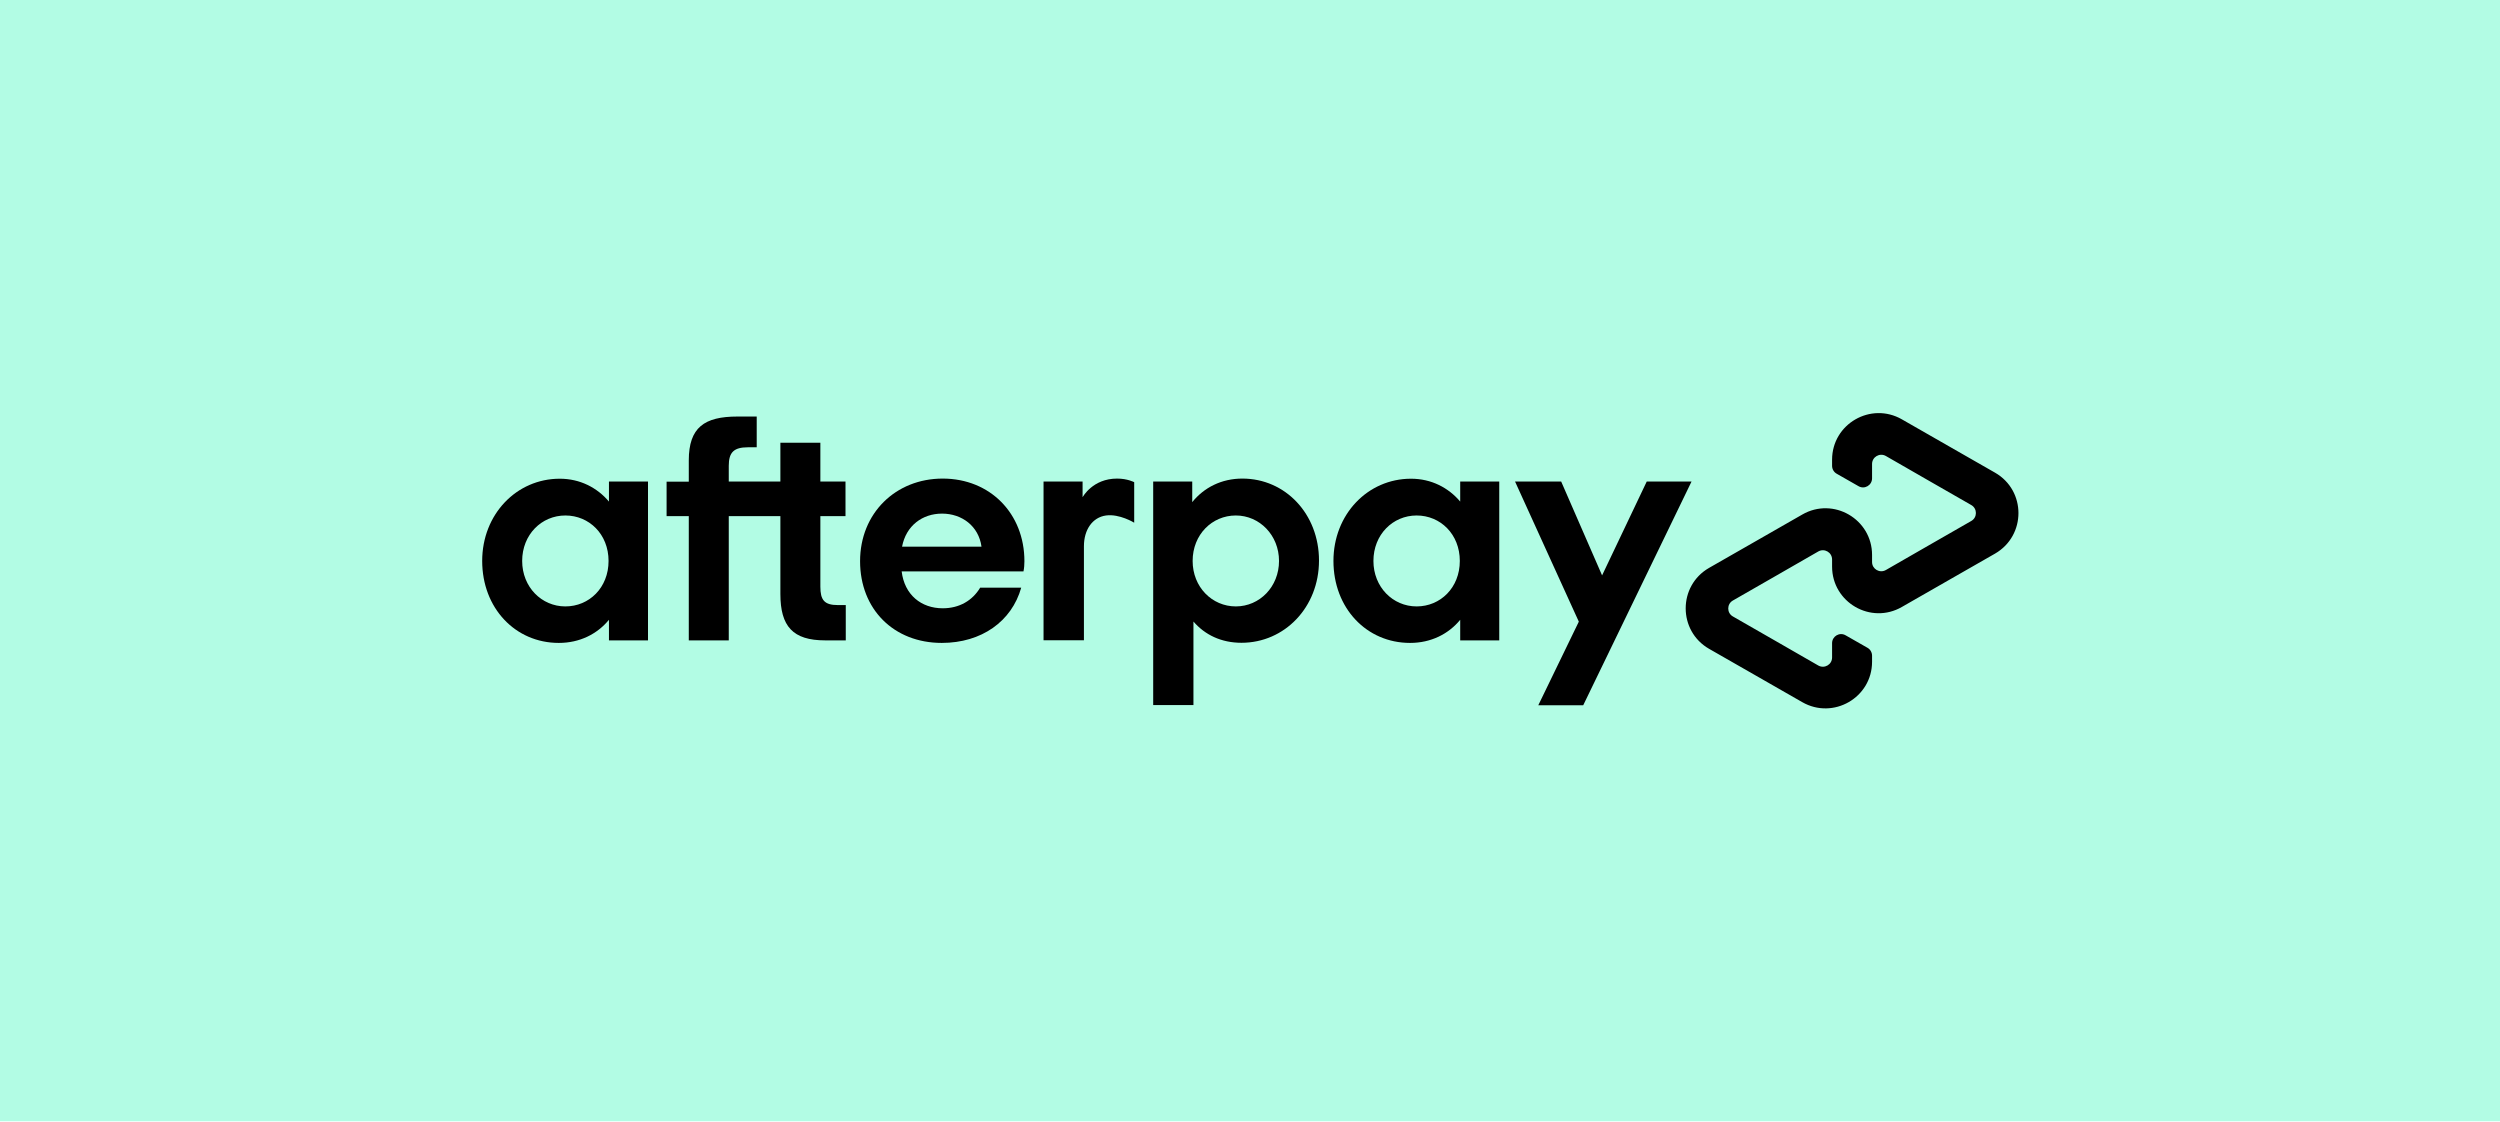
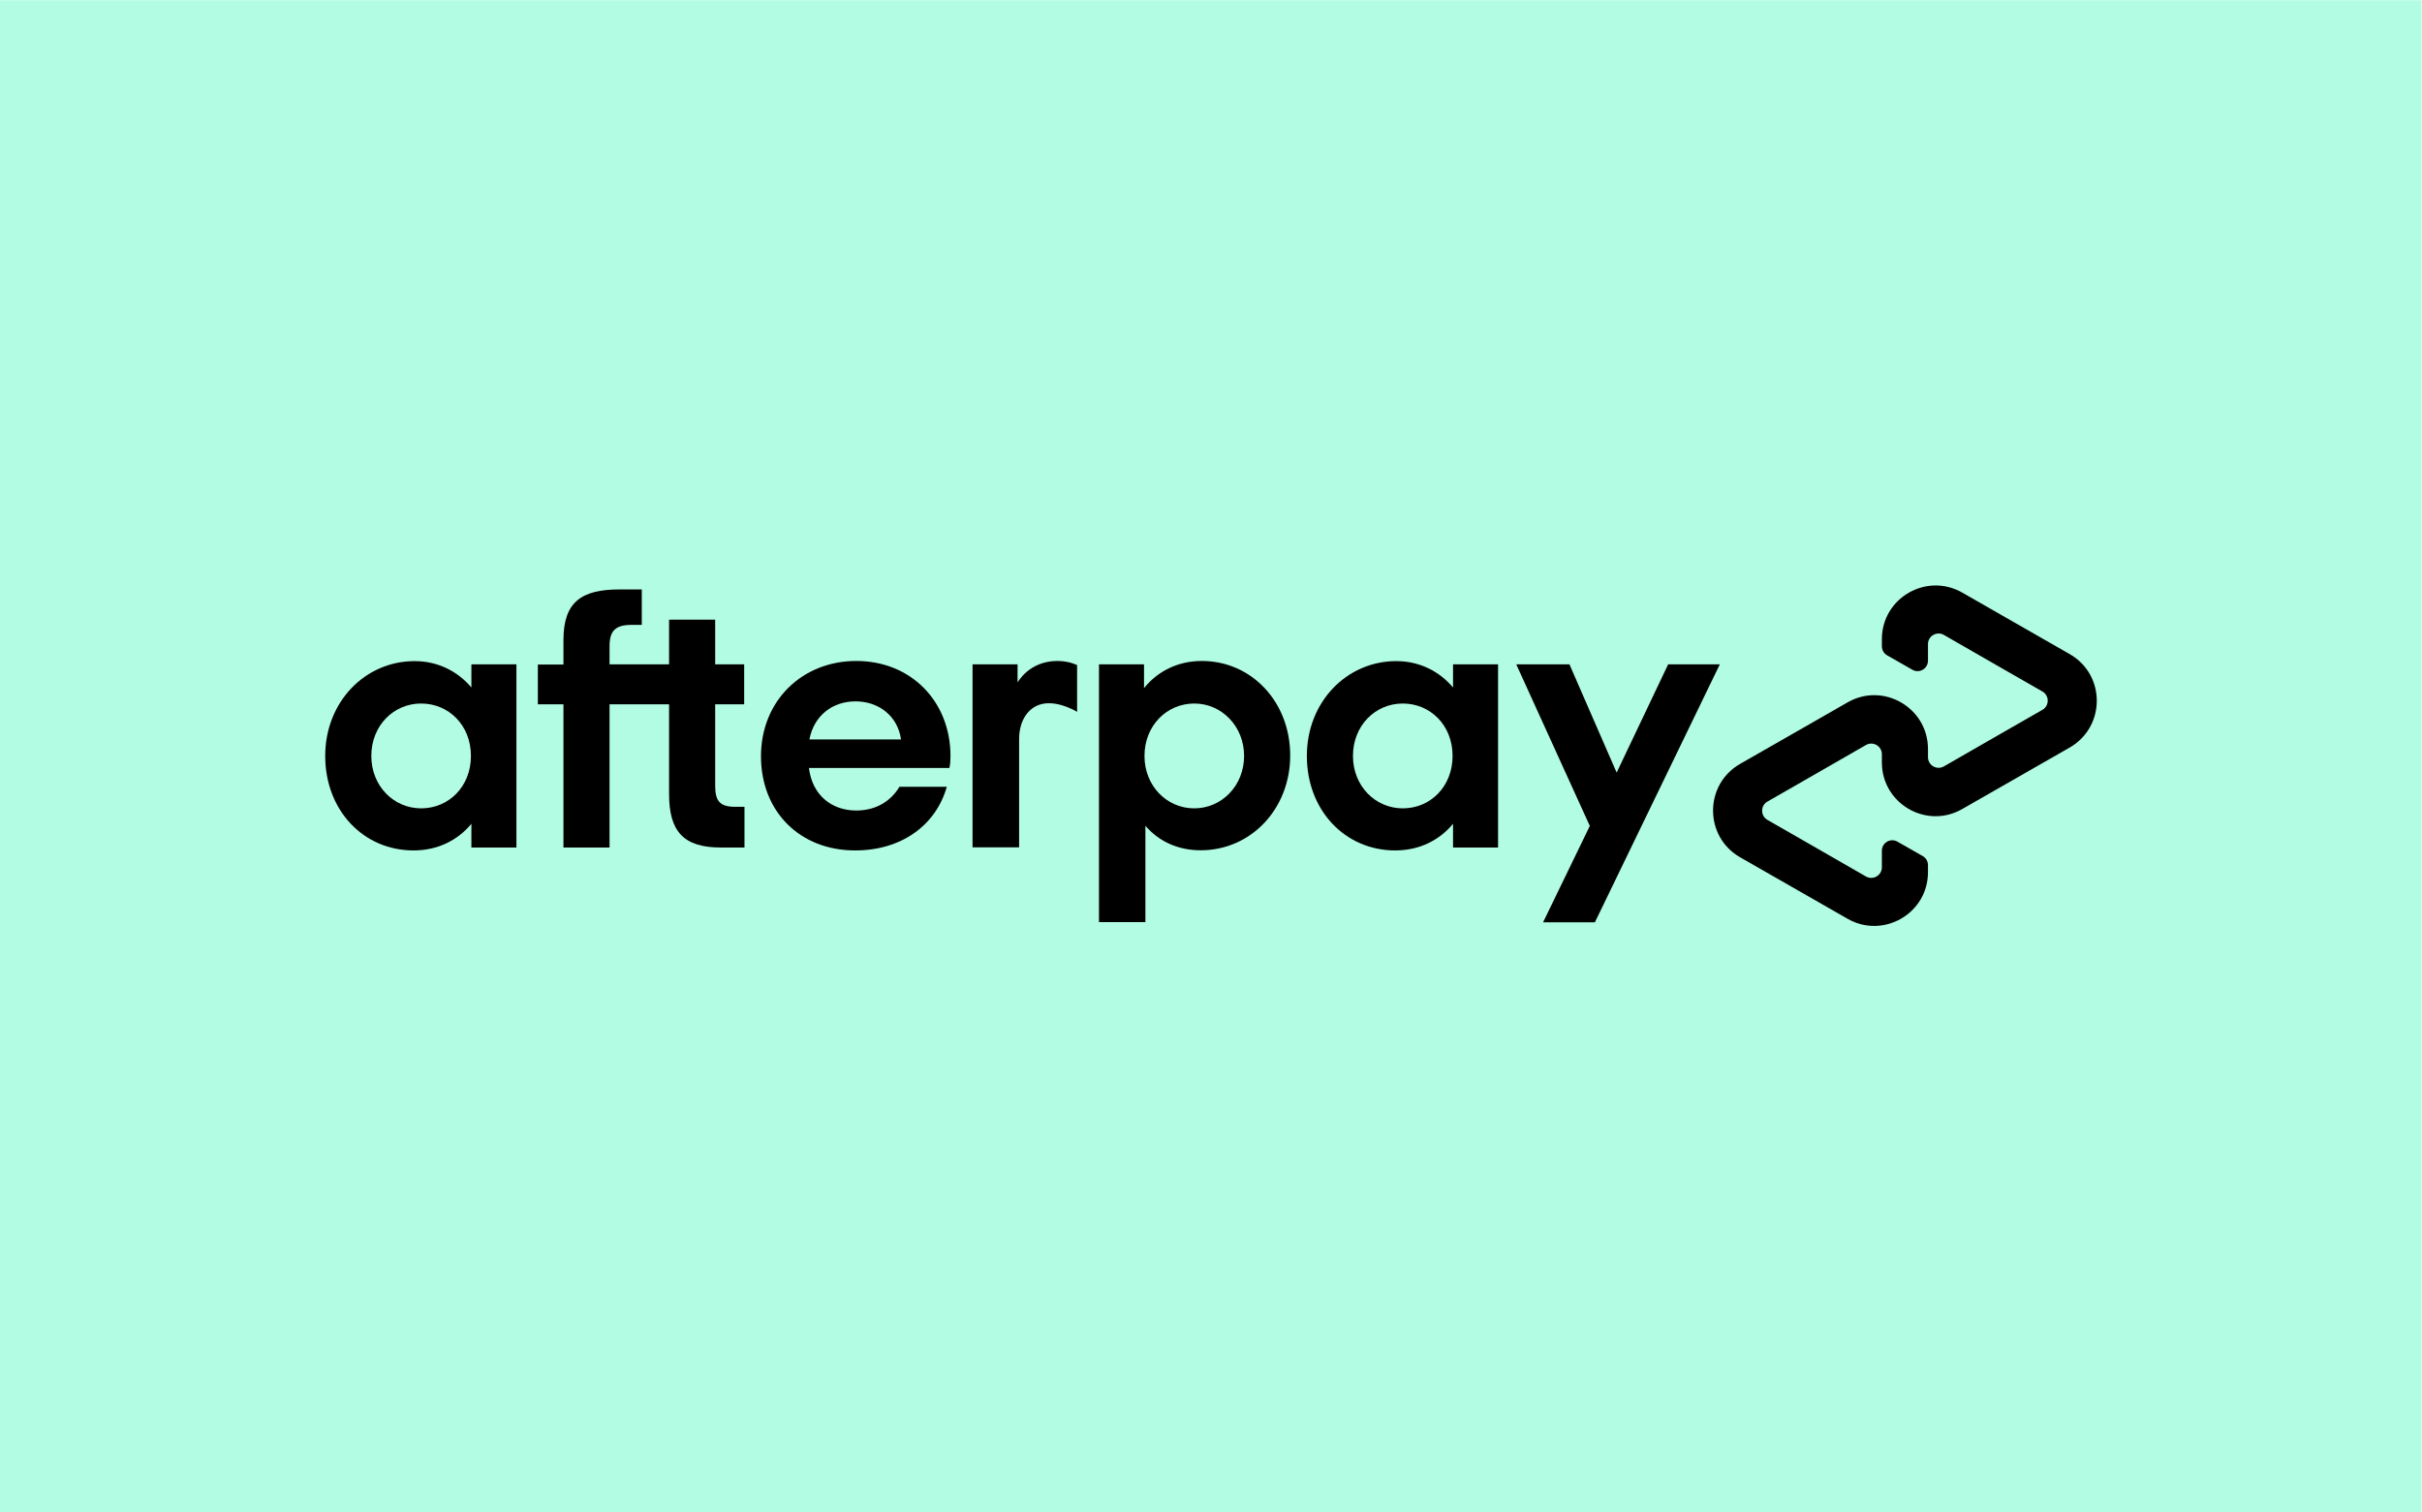
- <svg xmlns="http://www.w3.org/2000/svg" viewBox="0 0 64 28.703">
+ <svg xmlns="http://www.w3.org/2000/svg" viewBox="0 -5.654 64.013 39.954">
  <defs>
    <style type="text/css">
	.st0{fill:#B2FCE4;}
</style>
  </defs>
-   <g transform="matrix(0.034232, 0, 0, 0.034232, 0, 0)">
+   <g transform="matrix(0.034232, 0, 0, 0.047704, 3.552713678800501e-15, -5.648154)">
    <rect x="0" y="0" class="st0" width="1869.6" height="838.5" />
  </g>
-   <g transform="matrix(0.034232, 0, 0, 0.034232, 0, 0)">
+   <g transform="matrix(0.040755, 0, 0, 0.040755, -6.100959, -2.76761)">
    <path d="M1492,353.5l-34.6-19.8l-35.1-20.1c-23.2-13.3-52.2,3.4-52.2,30.2v4.5c0,2.5,1.3,4.8,3.5,6l16.3,9.3 c4.5,2.6,10.1-0.7,10.1-5.9V347c0-5.3,5.7-8.6,10.3-6l32,18.4l31.9,18.3c4.6,2.6,4.6,9.3,0,11.9l-31.9,18.3l-32,18.4 c-4.6,2.6-10.3-0.7-10.3-6l0-5.3c0-26.8-29-43.6-52.2-30.2l-35.1,20.1l-34.6,19.8c-23.3,13.4-23.3,47.1,0,60.5l34.6,19.8l35.1,20.1 c23.2,13.3,52.2-3.4,52.2-30.2v-4.5c0-2.5-1.3-4.8-3.5-6l-16.3-9.3c-4.5-2.6-10.1,0.7-10.1,5.9v10.7c0,5.3-5.7,8.6-10.3,6l-32-18.4 l-31.9-18.3c-4.6-2.6-4.6-9.3,0-11.9l31.9-18.3l32-18.4c4.6-2.6,10.3,0.7,10.3,6v5.3c0,26.8,29,43.6,52.2,30.2l35.1-20.1l34.6-19.8 C1515.3,400.5,1515.3,366.9,1492,353.5z" />
    <g>
      <path d="M1265,360.1L1184,527.4h-33.6l30.3-62.5L1133,360.1h34.5l30.6,70.2l33.4-70.2H1265z" />
    </g>
    <g>
      <g>
        <path d="M455.1,419.5c0-20-14.5-34-32.3-34s-32.3,14.3-32.3,34c0,19.5,14.5,34,32.3,34S455.1,439.5,455.1,419.5 M455.4,478.9 v-15.4c-8.8,10.7-21.9,17.3-37.5,17.3c-32.6,0-57.3-26.1-57.3-61.3c0-34.9,25.7-61.5,58-61.5c15.2,0,28,6.7,36.8,17.1v-15h29.2 v118.8H455.4z" />
        <path d="M626.6,452.5c-10.2,0-13.1-3.8-13.1-13.8V386h18.8v-25.9h-18.8v-29h-29.9v29H545v-11.8c0-10,3.8-13.8,14.3-13.8h6.6v-23 h-14.4c-24.7,0-36.4,8.1-36.4,32.8v15.9h-16.6V386h16.6v92.9H545V386h38.6v58.2c0,24.2,9.3,34.7,33.5,34.7h15.4v-26.4H626.6z" />
        <path d="M734,408.8c-2.1-15.4-14.7-24.7-29.5-24.7c-14.7,0-26.9,9-29.9,24.7H734z M674.3,427.3c2.1,17.6,14.7,27.6,30.7,27.6 c12.6,0,22.3-5.9,28-15.4h30.7c-7.1,25.2-29.7,41.3-59.4,41.3c-35.9,0-61.1-25.2-61.1-61.1c0-35.9,26.6-61.8,61.8-61.8 c35.4,0,61.1,26.1,61.1,61.8c0,2.6-0.2,5.2-0.7,7.6H674.3z" />
        <path d="M956.5,419.5c0-19.2-14.5-34-32.3-34c-17.8,0-32.3,14.3-32.3,34c0,19.5,14.5,34,32.3,34 C942,453.5,956.5,438.8,956.5,419.5 M862.4,527.4V360.1h29.2v15.4c8.8-10.9,21.9-17.6,37.5-17.6c32.1,0,57.3,26.4,57.3,61.3 c0,34.9-25.7,61.5-58,61.5c-15,0-27.3-5.9-35.9-15.9v62.5H862.4z" />
        <path d="M1091.7,419.5c0-20-14.5-34-32.3-34c-17.8,0-32.3,14.3-32.3,34c0,19.5,14.5,34,32.3,34 C1077.2,453.5,1091.7,439.5,1091.7,419.5 M1092,478.9v-15.4c-8.8,10.7-21.9,17.3-37.5,17.3c-32.6,0-57.3-26.1-57.3-61.3 c0-34.9,25.7-61.5,58-61.5c15.2,0,28,6.7,36.8,17.1v-15h29.2v118.8H1092z" />
        <path d="M809.7,371.7c0,0,7.4-13.8,25.7-13.8c7.8,0,12.8,2.7,12.8,2.7v30.3c0,0-11-6.8-21.1-5.4c-10.1,1.4-16.5,10.6-16.5,23 v70.3h-30.2V360.1h29.2V371.7z" />
      </g>
    </g>
  </g>
</svg>
